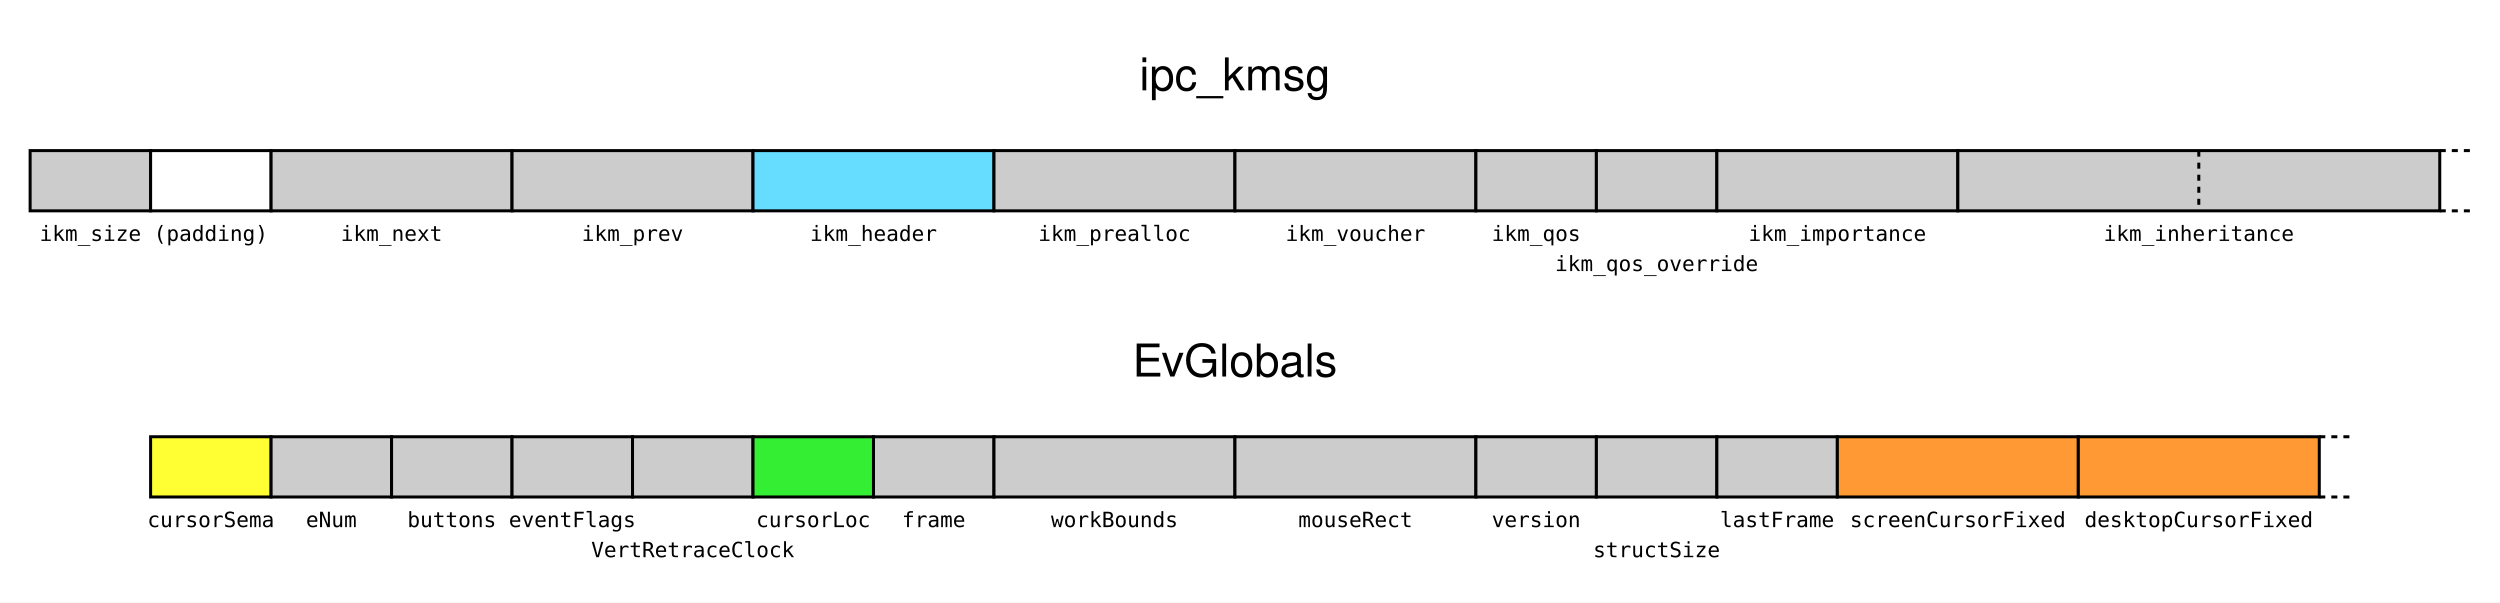
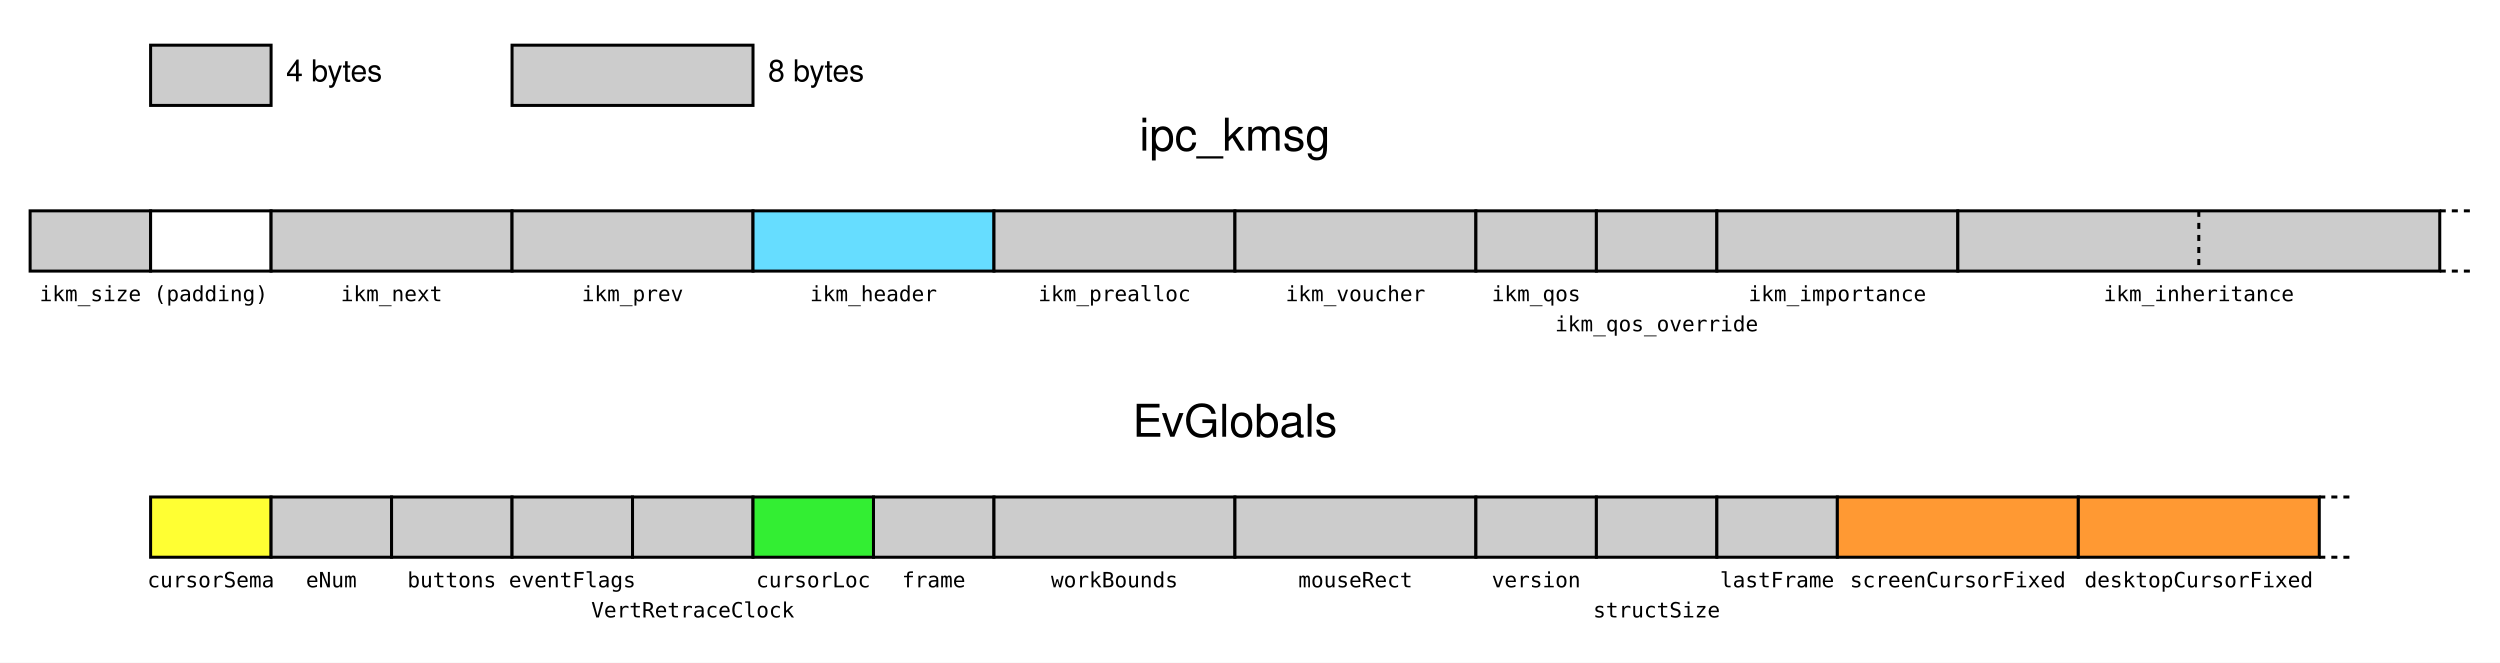
- <svg xmlns="http://www.w3.org/2000/svg" viewBox="0 0 830 200">
+ <svg xmlns="http://www.w3.org/2000/svg" viewBox="0 0 830 220">
  <style>
    text { font-family: Menlo, Consolas, 'DejaVu Sans Mono', monospace; font-size: 7px; }
    text.desc { font-family: "Helvetica Neue", Helvetica, Arial, sans-serif; font-size: 10px; }
    text.title { font-size: 15px; }
    g text, text.title { text-anchor: middle; }
    line, rect { stroke: #000; }
    rect { width: 40px; height: 20px; fill: #CCC !important; }
    rect.bg { stroke-width: 0; fill: #FFF !important; width: 100%; height: 100%; }
    rect.white { fill: #FFF !important; }
    rect.red { fill: #E33 !important; }
    rect.orange { fill: #F93 !important; }
    rect.yellow { fill: #FF3 !important; }
    rect.green { fill: #3E3 !important; }
    rect.blue { fill: #6DF !important; }
    rect.double { width: 80px; }
    rect.quad { width: 160px; }
    rect, line.dash { stroke-width: 1; }
    line.dash { stroke-dasharray: 2, 2; }
    </style>
  <rect x="0" y="0" class="bg" />
-   <text x="410" y="30" class="title desc">ipc_kmsg</text>
-   <g transform="translate(10 50)">
+   <rect x="50" y="15" />
+   <text x="95" y="27" class="desc">4 bytes</text>
+   <rect x="170" y="15" class="double" />
+   <text x="255" y="27" class="desc">8 bytes</text>
+   <text x="410" y="50" class="title desc">ipc_kmsg</text>
+   <g transform="translate(10 70)">
    <g transform="translate(0 0)">
      <rect x="0" y="0" />
      <rect x="40" y="0" class="white" />
      <rect x="80" y="0" class="double" />
      <rect x="160" y="0" class="double" />
      <rect x="240" y="0" class="double blue" />
      <rect x="320" y="0" class="double" />
      <rect x="400" y="0" class="double" />
      <rect x="480" y="0" />
      <rect x="520" y="0" />
      <rect x="560" y="0" class="double" />
      <rect x="640" y="0" class="quad" />
      <line x1="720" y1="0" x2="720" y2="20" class="dash" />
      <line x1="800" y1="0" x2="810" y2="0" class="dash" />
      <line x1="800" y1="20" x2="810" y2="20" class="dash" />
    </g>
    <g transform="translate(0 30)">
      <text x="20" y="0">ikm_size</text>
      <text x="60" y="0">(padding)</text>
      <text x="120" y="0">ikm_next</text>
      <text x="200" y="0">ikm_prev</text>
      <text x="280" y="0">ikm_header</text>
      <text x="360" y="0">ikm_prealloc</text>
      <text x="440" y="0">ikm_voucher</text>
      <text x="500" y="0">ikm_qos</text>
      <text x="540" y="10">ikm_qos_override</text>
      <text x="600" y="0">ikm_importance</text>
      <text x="720" y="0">ikm_inheritance</text>
    </g>
  </g>
-   <text x="410" y="125" class="title desc">EvGlobals</text>
-   <g transform="translate(50 145)">
+   <text x="410" y="145" class="title desc">EvGlobals</text>
+   <g transform="translate(50 165)">
    <g transform="translate(0 0)">
      <rect x="0" y="0" class="yellow" />
      <rect x="40" y="0" />
      <rect x="80" y="0" />
      <rect x="120" y="0" />
      <rect x="160" y="0" />
      <rect x="200" y="0" class="green" />
      <rect x="240" y="0" />
      <rect x="280" y="0" class="double" />
      <rect x="360" y="0" class="double" />
      <rect x="440" y="0" />
      <rect x="480" y="0" />
      <rect x="520" y="0" />
      <rect x="560" y="0" class="double orange" />
      <rect x="640" y="0" class="double orange" />
      <line x1="720" y1="0" x2="730" y2="0" class="dash" />
      <line x1="720" y1="20" x2="730" y2="20" class="dash" />
    </g>
    <g transform="translate(0 30)">
      <text x="20" y="0">cursorSema</text>
      <text x="60" y="0">eNum</text>
      <text x="100" y="0">buttons</text>
      <text x="140" y="0">eventFlags</text>
      <text x="180" y="10">VertRetraceClock</text>
      <text x="220" y="0">cursorLoc</text>
      <text x="260" y="0">frame</text>
      <text x="320" y="0">workBounds</text>
      <text x="400" y="0">mouseRect</text>
      <text x="460" y="0">version</text>
      <text x="500" y="10">structSize</text>
      <text x="540" y="0">lastFrame</text>
      <text x="600" y="0">screenCursorFixed</text>
      <text x="680" y="0">desktopCursorFixed</text>
    </g>
  </g>
</svg>
